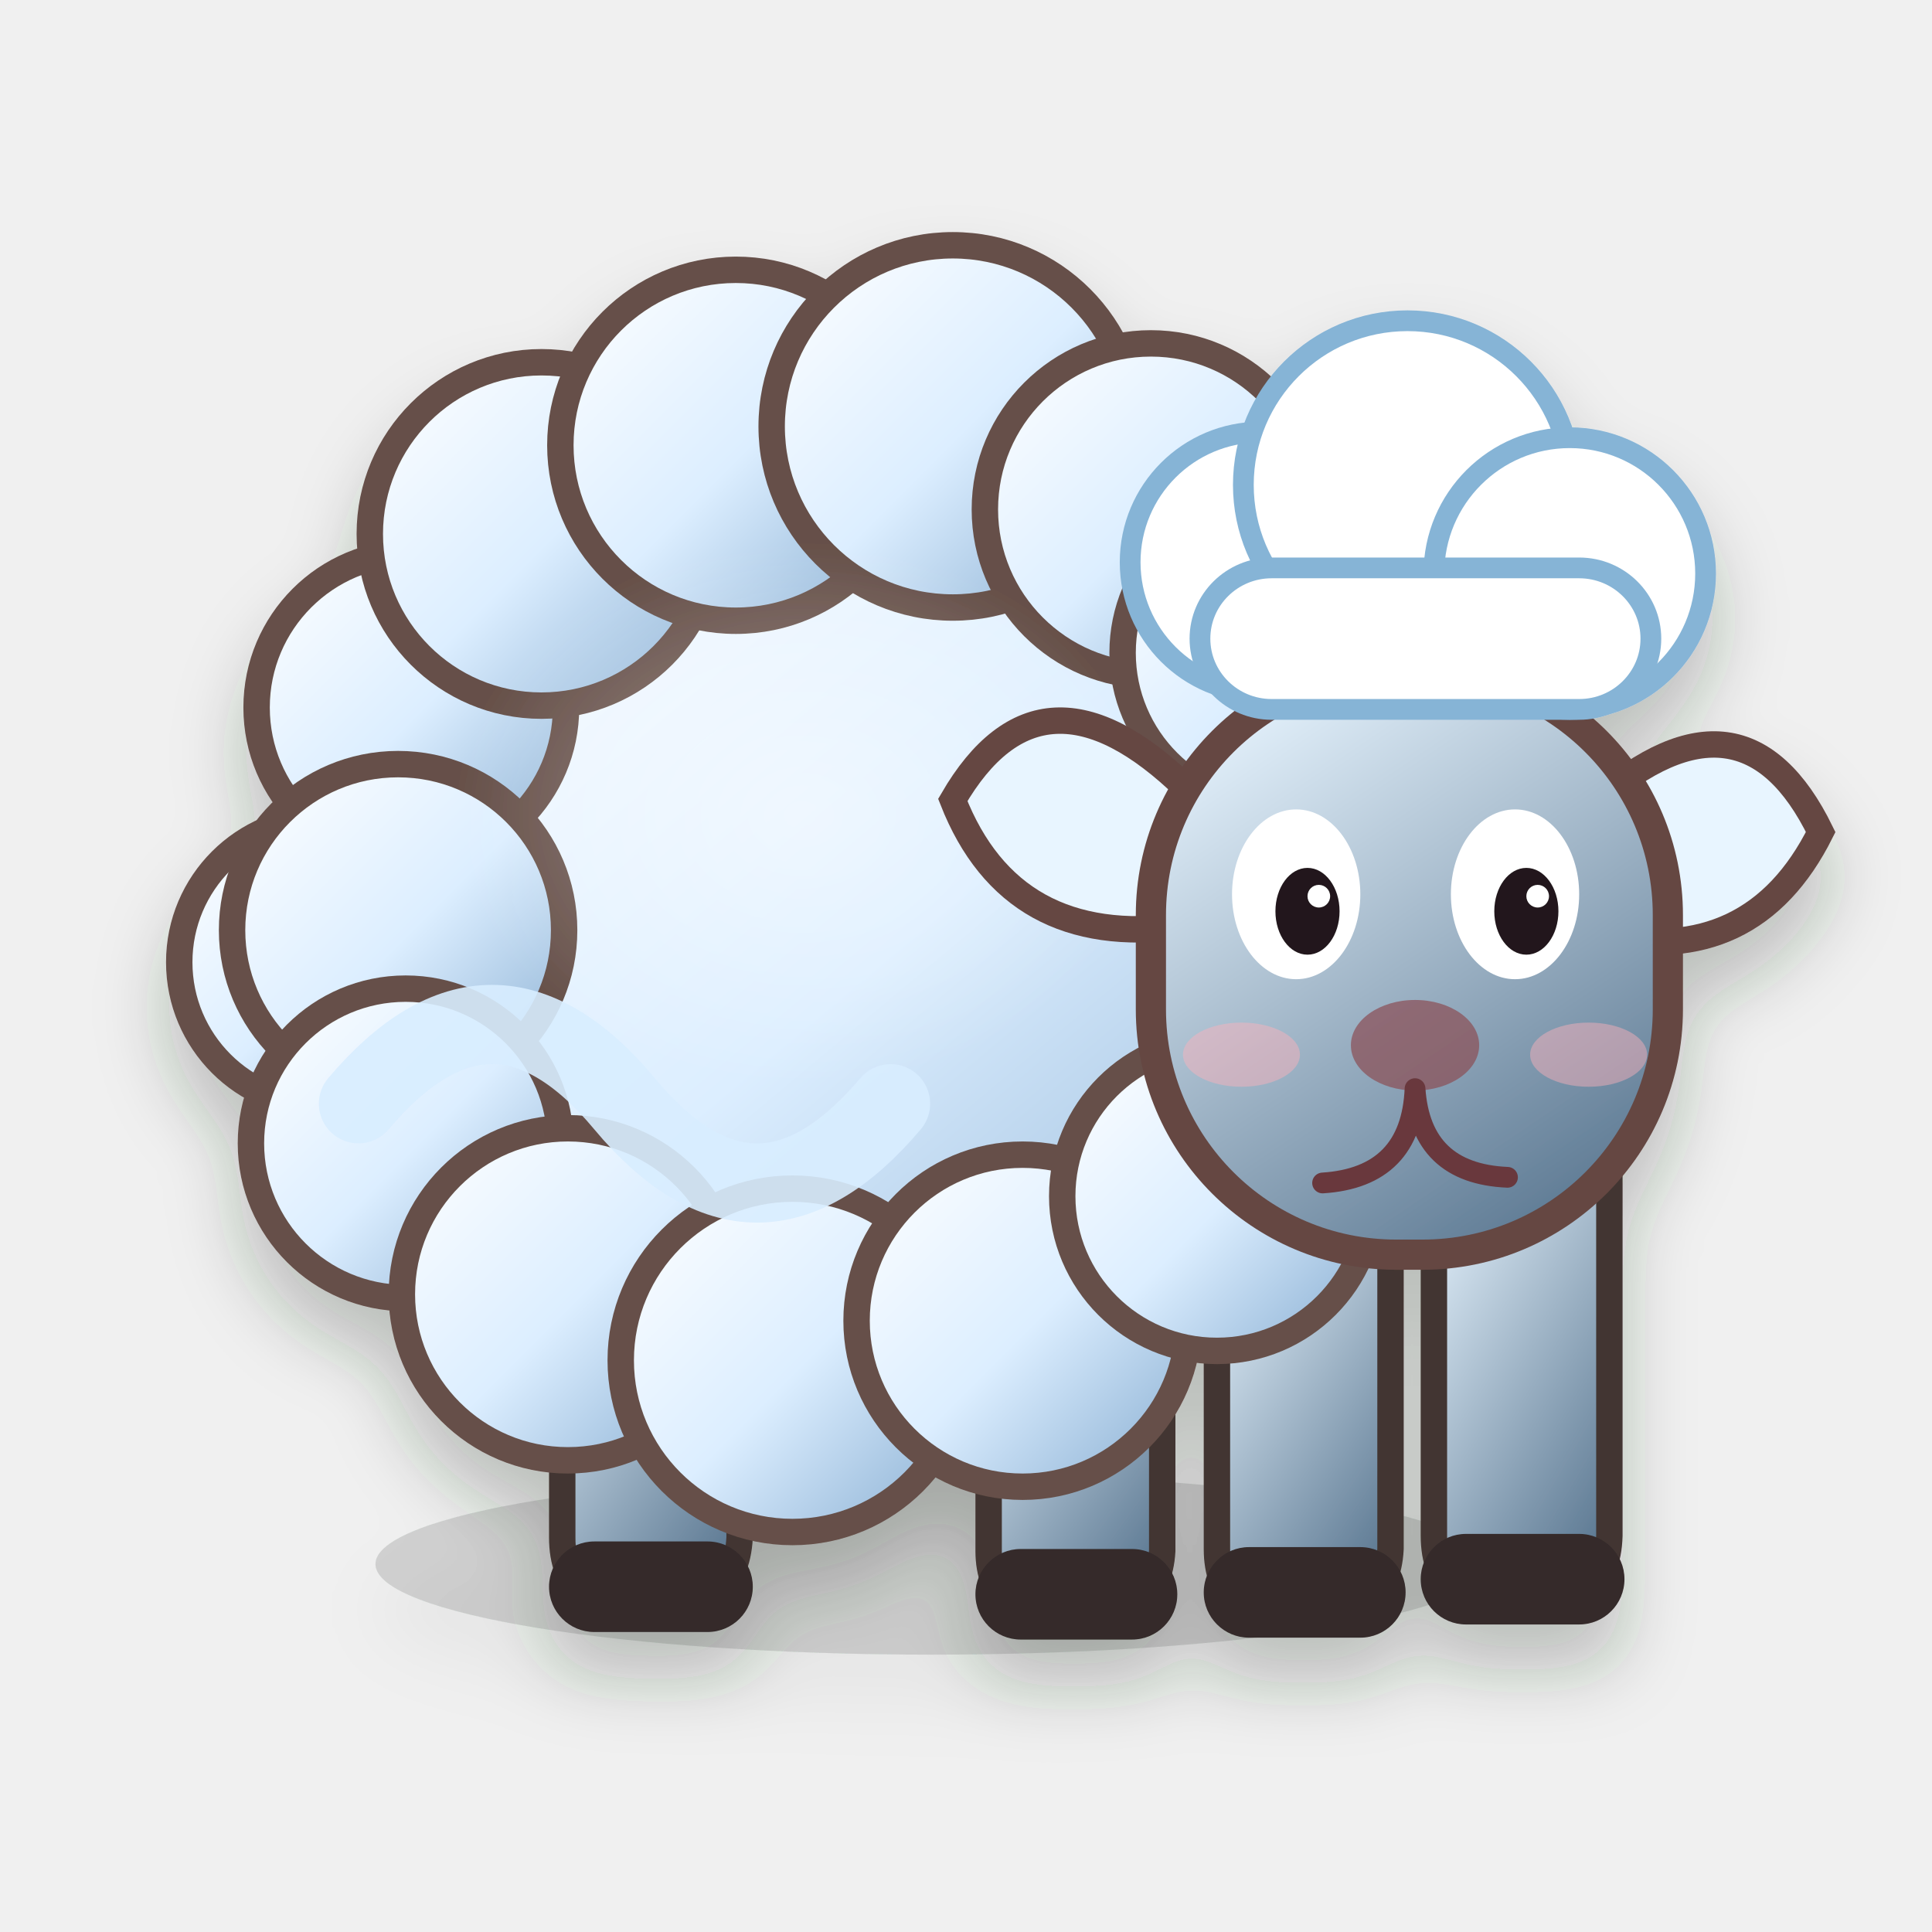
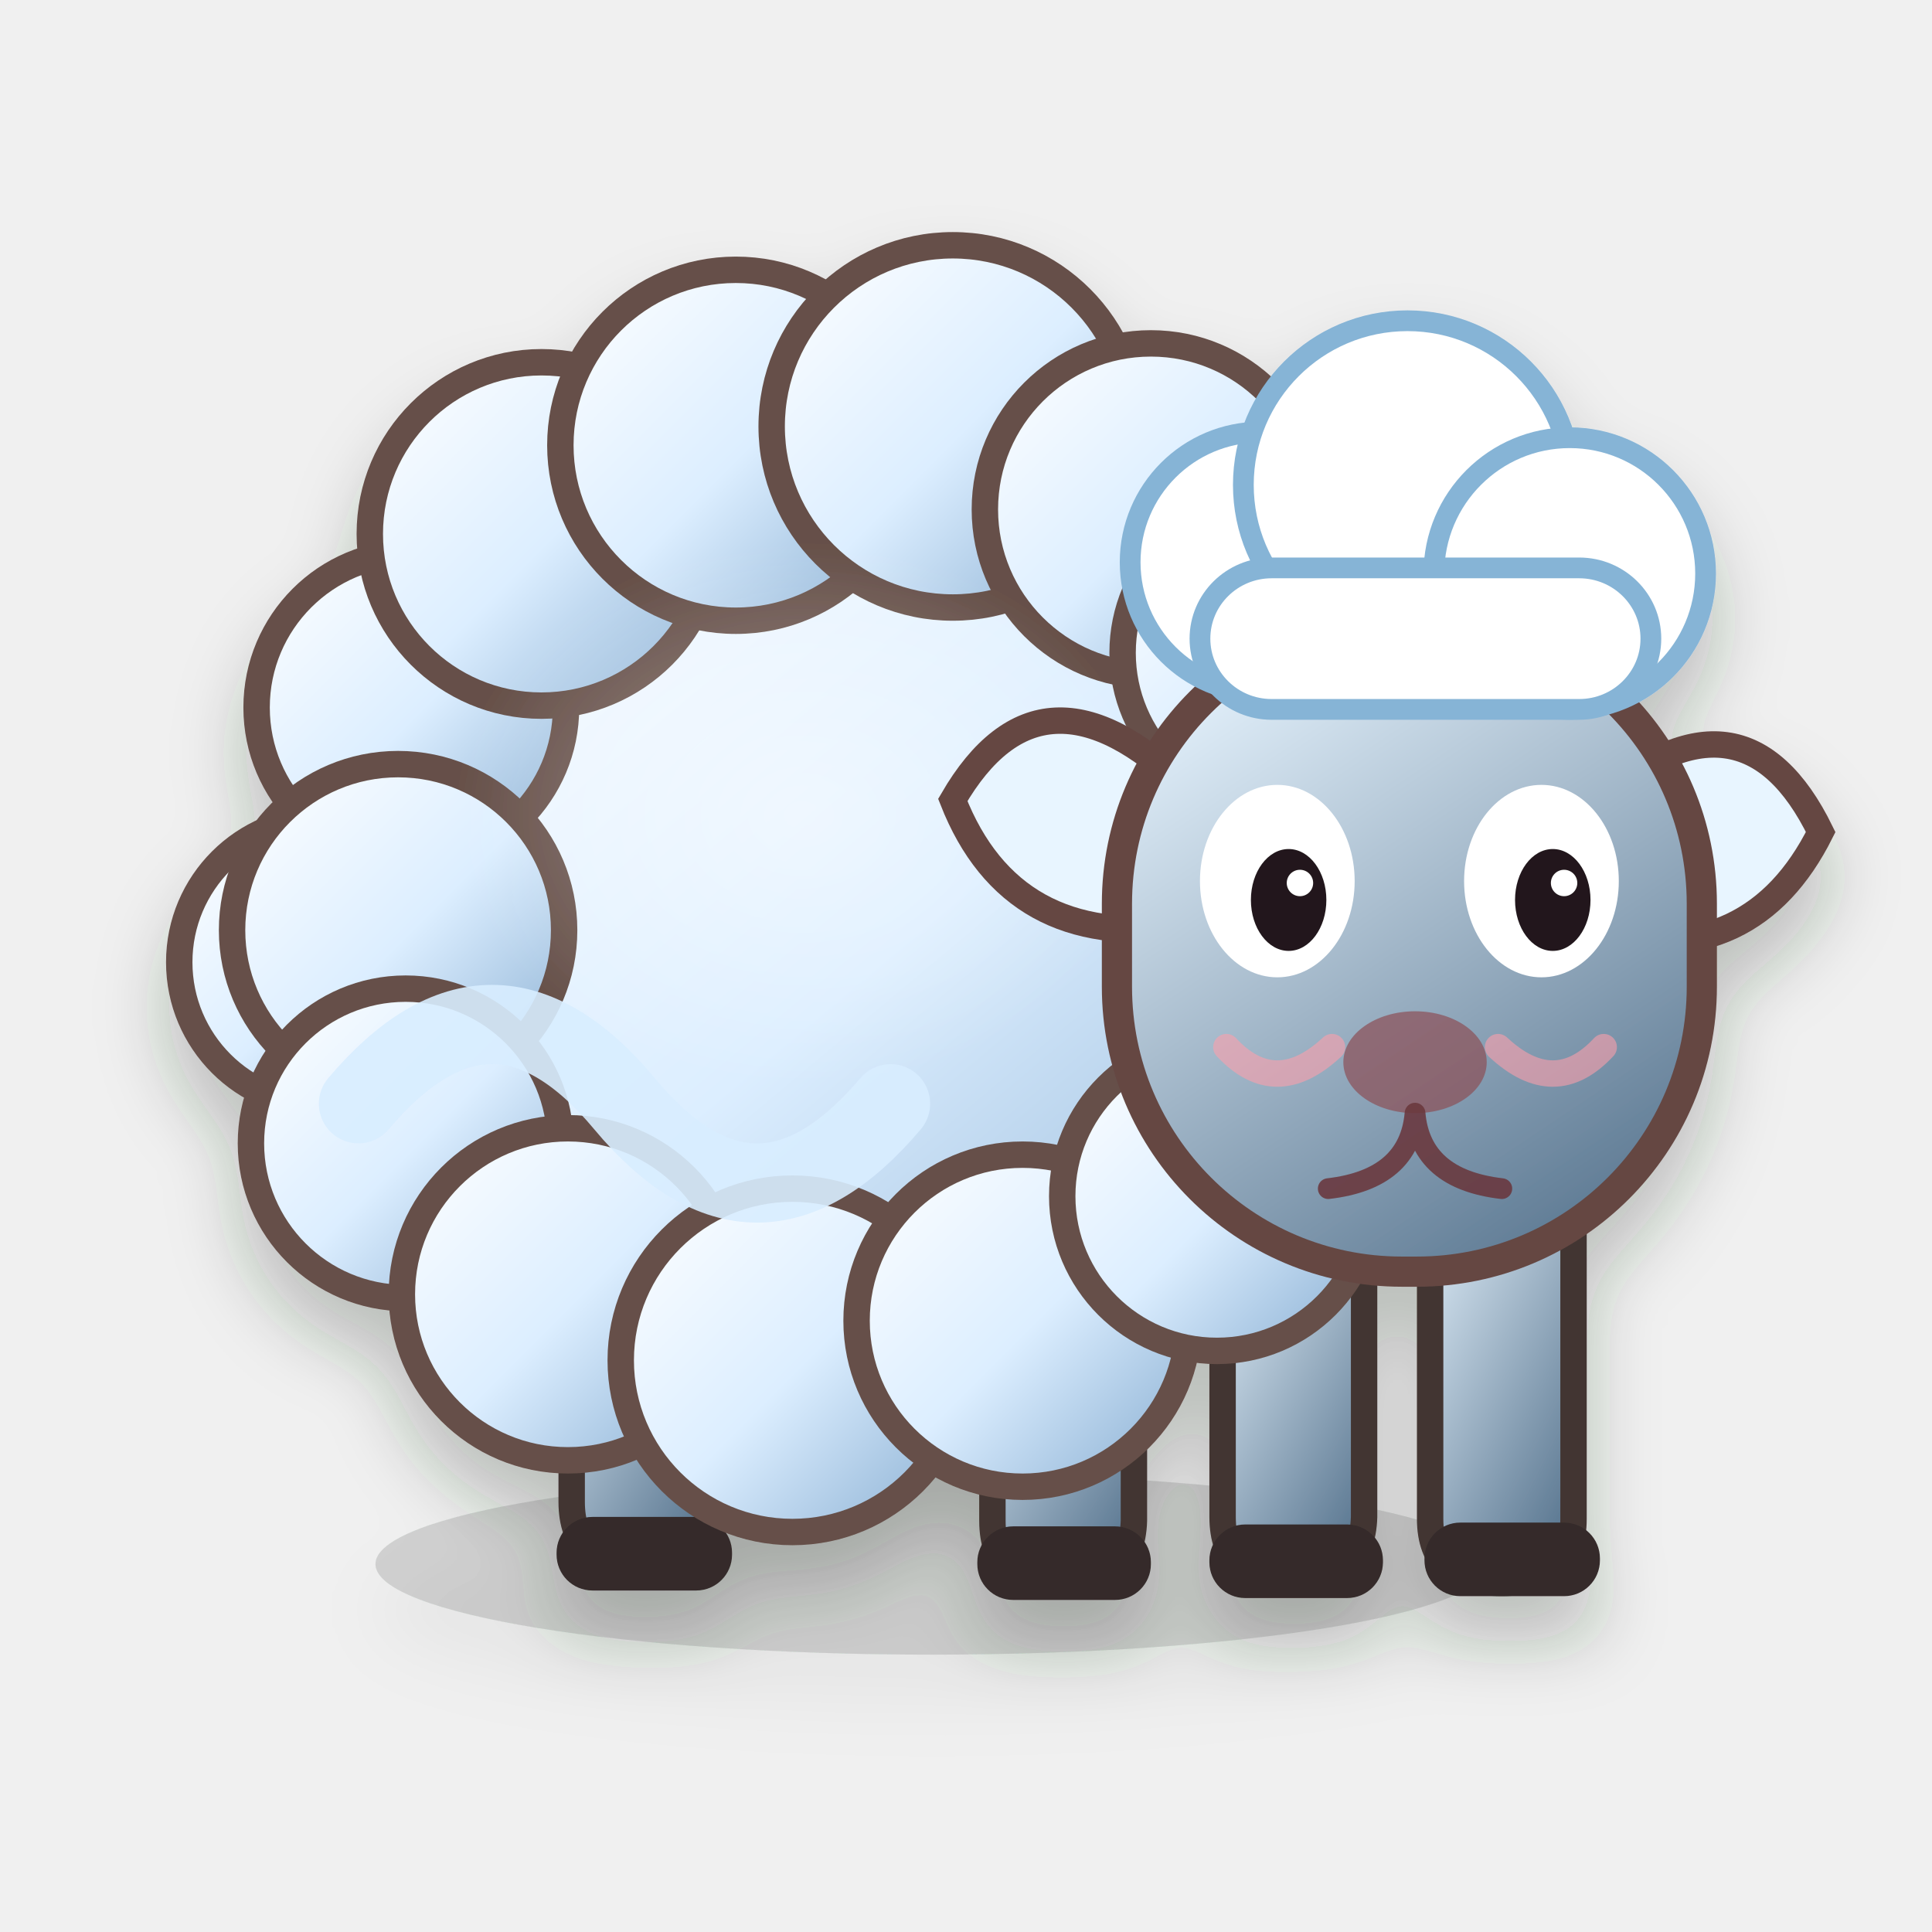
<svg xmlns="http://www.w3.org/2000/svg" width="1024" height="1024" viewBox="0 0 1024 1024" role="img" aria-labelledby="title-18">
  <defs>
    <linearGradient id="fur" x1="0" y1="0" x2="1" y2="1">
      <stop stop-color="#ffffff" />
      <stop offset=".52" stop-color="#dceeff" />
      <stop offset="1" stop-color="#86acd0" />
    </linearGradient>
    <linearGradient id="face" x1=".2" y1="0" x2=".8" y2="1">
      <stop stop-color="#e8f5ff" />
      <stop offset="1" stop-color="#58758f" />
    </linearGradient>
    <linearGradient id="accent" x1="0" y1="0" x2="1" y2="1">
      <stop stop-color="#ffffff" />
      <stop offset="1" stop-color="#8bc9ff" />
    </linearGradient>
    <linearGradient id="accent2" x1="0" y1="0" x2="0" y2="1">
      <stop stop-color="#8bc9ff" />
      <stop offset="1" stop-color="#ffffff" />
    </linearGradient>
    <linearGradient id="rainbow">
      <stop stop-color="#ff6767" />
      <stop offset=".26" stop-color="#ffdc58" />
      <stop offset=".52" stop-color="#4dcf7b" />
      <stop offset=".76" stop-color="#5ba8ff" />
      <stop offset="1" stop-color="#cf76f4" />
    </linearGradient>
    <linearGradient id="aurora">
      <stop stop-color="#71f5e4" />
      <stop offset=".5" stop-color="#71bfff" />
      <stop offset="1" stop-color="#c181ff" />
    </linearGradient>
    <linearGradient id="galaxy">
      <stop stop-color="#151d4b" />
      <stop offset=".52" stop-color="#5441a8" />
      <stop offset="1" stop-color="#df65bc" />
    </linearGradient>
    <linearGradient id="ice" x1="0" y1="0" x2="1" y2="1">
      <stop stop-color="#fff" />
      <stop offset=".35" stop-color="#bcecff" />
      <stop offset=".7" stop-color="#8dbef7" />
      <stop offset="1" stop-color="#d7f8ff" />
    </linearGradient>
    <linearGradient id="nzstripe">
      <stop stop-color="#101820" />
      <stop offset=".45" stop-color="#101820" />
      <stop offset=".46" stop-color="#f6d35d" />
      <stop offset=".66" stop-color="#f6d35d" />
      <stop offset=".67" stop-color="#4eaa70" />
    </linearGradient>
    <radialGradient id="shine">
      <stop stop-color="#fff" stop-opacity=".75" />
      <stop offset="1" stop-color="#fff" stop-opacity="0" />
    </radialGradient>
    <filter id="shadow" x="-25%" y="-25%" width="150%" height="165%">
      <feDropShadow dx="0" dy="24" stdDeviation="18" flood-color="#243127" flood-opacity=".25" />
    </filter>
+     <style>
+       .sheep-body { transform-box: fill-box; transform-origin: 50% 100%; }
+       .sheep-body { animation: bodyFloat 1.15s ease-in-out infinite; }
+       .sheep-ear-left, .sheep-ear-right { transform-box: fill-box; transform-origin: 50% 100%; }
+       .sheep-ear-left { animation: earLeft 2.8s ease-in-out infinite; }
+       .sheep-ear-right { animation: earRight 3.1s ease-in-out infinite; }
+       .leg-front-a, .leg-back-a { transform-box: fill-box; transform-origin: 50% 8%; animation: legFront .58s ease-in-out infinite; }
+       .leg-front-b, .leg-back-b { transform-box: fill-box; transform-origin: 50% 8%; animation: legBack .58s ease-in-out infinite; animation-delay: 0.28s; }
+       .blink-line, .surprised-mouth { animation-delay: 2.89s; }
+       @keyframes bodyFloat { 0%, 100% { transform: translateY(0); } 45% { transform: translateY(-4px); } 70% { transform: translateY(1px); } }
+       @keyframes earLeft { 0%, 100% { transform: rotate(-7deg); } 48% { transform: rotate(3deg); } 56% { transform: rotate(-1deg); } }
+       @keyframes earRight { 0%, 100% { transform: rotate(8deg); } 52% { transform: rotate(-4deg); } 60% { transform: rotate(1deg); } }
+       @keyframes legFront { 0%, 100% { transform: rotate(7deg) translateY(0); } 45% { transform: rotate(-9deg) translateY(-4px); } 70% { transform: rotate(2deg) translateY(1px); } }
+       @keyframes legBack { 0%, 100% { transform: rotate(-8deg) translateY(0); } 45% { transform: rotate(9deg) translateY(-4px); } 70% { transform: rotate(-2deg) translateY(1px); } }
+     </style>
  </defs>
  <g filter="url(#shadow)">
    <ellipse cx="494" cy="829" rx="295" ry="48" fill="#243127" opacity=".16" />
    <g stroke="#433632" stroke-width="14" stroke-linejoin="round">
-       <path d="M298 630v185q0 39 46 39t48-39V640" fill="url(#face)" />
-       <path d="M524 653v169q0 37 45 37t47-37V649" fill="url(#face)" />
-       <path d="M645 638v183q0 38 45 38t47-38V629" fill="url(#face)" />
-       <path d="M760 607v207q0 39 46 39t47-39V591" fill="url(#face)" />
+       <g class="leg-front-a">
+         <path d="M303 620v176q0 34 37 34t38-34V626" fill="url(#face)" />
+       </g>
+       <g class="leg-back-a">
+         <path d="M526 638v168q0 34 37 34t38-34V638" fill="url(#face)" />
+       </g>
+       <g class="leg-front-b">
+         <path d="M648 625v179q0 34 37 34t38-34V617" fill="url(#face)" />
+       </g>
+       <g class="leg-back-b">
+         <path d="M758 600v205q0 34 38 34t38-34V586" fill="url(#face)" />
+       </g>
    </g>
    <g fill="#342b2b">
-       <rect x="291" y="817" width="108" height="48" rx="24" />
-       <rect x="517" y="821" width="107" height="48" rx="24" />
-       <rect x="638" y="820" width="107" height="48" rx="24" />
-       <rect x="753" y="813" width="108" height="48" rx="24" />
+       <rect x="295" y="804" width="93" height="39" rx="19" />
+       <rect x="518" y="809" width="92" height="39" rx="19" />
+       <rect x="641" y="808" width="92" height="39" rx="19" />
+       <rect x="755" y="807" width="93" height="39" rx="19" />
    </g>
-     <circle cx="171" cy="510" r="76" fill="url(#fur)" stroke="#665049" stroke-width="14" />
-     <ellipse cx="448" cy="505" rx="290" ry="244" fill="url(#fur)" stroke="#665049" stroke-width="16" />
-     <g fill="url(#fur)" stroke="#665049" stroke-width="14">
-       <circle cx="218" cy="375" r="82" />
-       <circle cx="287" cy="283" r="91" />
-       <circle cx="390" cy="236" r="93" />
-       <circle cx="505" cy="226" r="96" />
-       <circle cx="610" cy="270" r="88" />
-       <circle cx="677" cy="346" r="82" />
-       <circle cx="211" cy="493" r="88" />
-       <circle cx="215" cy="606" r="82" />
-       <circle cx="301" cy="686" r="88" />
-       <circle cx="420" cy="721" r="91" />
-       <circle cx="542" cy="700" r="88" />
-       <circle cx="645" cy="634" r="82" />
+     <g class="sheep-body">
+       <circle cx="171" cy="510" r="76" fill="url(#fur)" stroke="#665049" stroke-width="14" />
+       <ellipse cx="448" cy="505" rx="290" ry="244" fill="url(#fur)" stroke="#665049" stroke-width="16" />
+       <g fill="url(#fur)" stroke="#665049" stroke-width="14">
+         <circle cx="218" cy="375" r="82" />
+         <circle cx="287" cy="283" r="91" />
+         <circle cx="390" cy="236" r="93" />
+         <circle cx="505" cy="226" r="96" />
+         <circle cx="610" cy="270" r="88" />
+         <circle cx="677" cy="346" r="82" />
+         <circle cx="211" cy="493" r="88" />
+         <circle cx="215" cy="606" r="82" />
+         <circle cx="301" cy="686" r="88" />
+         <circle cx="420" cy="721" r="91" />
+         <circle cx="542" cy="700" r="88" />
+         <circle cx="645" cy="634" r="82" />
+       </g>
+       <ellipse cx="425" cy="432" rx="183" ry="145" fill="url(#shine)" opacity=".55" />
+       <path class="sheep-ear-left" d="M629 418q-77-75-124 6 31 79 121 67z" fill="#e8f5ff" stroke="#654743" stroke-width="14" />
+       <path class="sheep-ear-right" d="M846 425q78-68 119 16-36 72-116 55z" fill="#e8f5ff" stroke="#654743" stroke-width="14" />
+       <rect x="592" y="328" width="310" height="346" rx="151" fill="url(#face)" stroke="#654743" stroke-width="16" />
+       <ellipse cx="677" cy="467" rx="41" ry="51" fill="#fff" />
+       <ellipse cx="817" cy="467" rx="41" ry="51" fill="#fff" />
+       <ellipse cx="683" cy="477" rx="20" ry="27" fill="#21191b">
+         <animate attributeName="cx" values="683;690;683;677;683" dur="3.7s" repeatCount="indefinite" />
+       </ellipse>
+       <ellipse cx="823" cy="477" rx="20" ry="27" fill="#21191b">
+         <animate attributeName="cx" values="823;830;823;817;823" dur="3.7s" repeatCount="indefinite" />
+       </ellipse>
+       <circle cx="689" cy="468" r="7" fill="#fff" />
+       <circle cx="829" cy="468" r="7" fill="#fff" />
+       <path class="blink-line" d="M641 477q36 24 72 0M781 477q36 24 72 0" fill="none" stroke="#58758f" stroke-width="14" stroke-linecap="round" opacity="0">
+         <animate attributeName="opacity" values="0;0;1;1;0;0" keyTimes="0;.39;.43;.48;.53;1" dur="4.9s" repeatCount="indefinite" />
+       </path>
+       <ellipse cx="750" cy="563" rx="38" ry="27" fill="#8b4f56" opacity=".7" />
+       <path d="M750 590q-3 35-46 40m46-40q3 35 46 40" fill="none" stroke="#69383d" stroke-width="11" stroke-linecap="round" opacity=".88">
+         <animate attributeName="opacity" values=".88;.88;0;0;.88;.88" keyTimes="0;.39;.43;.48;.53;1" dur="5.9s" repeatCount="indefinite" />
+       </path>
+       <ellipse class="surprised-mouth" cx="750" cy="604" rx="25" ry="32" fill="#69383d" opacity="0">
+         <animate attributeName="opacity" values="0;0;1;1;0;0" keyTimes="0;.39;.43;.48;.53;1" dur="5.9s" repeatCount="indefinite" />
+       </ellipse>
+       <path d="M706 555q-30 28-56 0M794 555q30 28 56 0" fill="none" stroke="#ff9eaa" stroke-width="14" stroke-linecap="round" opacity=".58" />
+       <g fill="#ffffff" stroke="#86b4d6" stroke-width="11">
+         <circle cx="668" cy="298" r="69" />
+         <circle cx="746" cy="257" r="87" />
+         <circle cx="832" cy="304" r="72" />
+         <rect x="636" y="301" width="239" height="75" rx="38" />
+       </g>
+       <path d="M190 585q71-84 141 0t141 0" fill="none" stroke="#d8edff" stroke-width="42" stroke-linecap="round" opacity=".9" />
    </g>
-     <ellipse cx="425" cy="432" rx="183" ry="145" fill="url(#shine)" opacity=".55" />
-     <path d="M629 418q-77-75-124 6 31 79 121 67z" fill="#e8f5ff" stroke="#654743" stroke-width="14" />
-     <path d="M846 425q78-68 119 16-36 72-116 55z" fill="#e8f5ff" stroke="#654743" stroke-width="14" />
-     <rect x="610" y="355" width="274" height="310" rx="130" fill="url(#face)" stroke="#654743" stroke-width="16" />
-     <ellipse cx="687" cy="474" rx="34" ry="45" fill="#fff" />
-     <ellipse cx="803" cy="474" rx="34" ry="45" fill="#fff" />
-     <ellipse cx="693" cy="483" rx="17" ry="23" fill="#21191b" />
-     <ellipse cx="809" cy="483" rx="17" ry="23" fill="#21191b" />
-     <circle cx="699" cy="475" r="6" fill="#fff" />
-     <circle cx="815" cy="475" r="6" fill="#fff" />
-     <ellipse cx="750" cy="554" rx="34" ry="24" fill="#8b4f56" opacity=".72" />
-     <path d="M750 577q-2 47-49 50m49-50q3 45 49 47" fill="none" stroke="#69383d" stroke-width="11" stroke-linecap="round" />
-     <ellipse cx="658" cy="559" rx="31" ry="17" fill="#ffb1bb" opacity=".45" />
-     <ellipse cx="842" cy="559" rx="31" ry="17" fill="#ffb1bb" opacity=".45" />
-     <g fill="#ffffff" stroke="#86b4d6" stroke-width="11">
-       <circle cx="668" cy="298" r="69" />
-       <circle cx="746" cy="257" r="87" />
-       <circle cx="832" cy="304" r="72" />
-       <rect x="636" y="301" width="239" height="75" rx="38" />
-     </g>
-     <path d="M190 585q71-84 141 0t141 0" fill="none" stroke="#d8edff" stroke-width="42" stroke-linecap="round" opacity=".9" />
  </g>
</svg>
